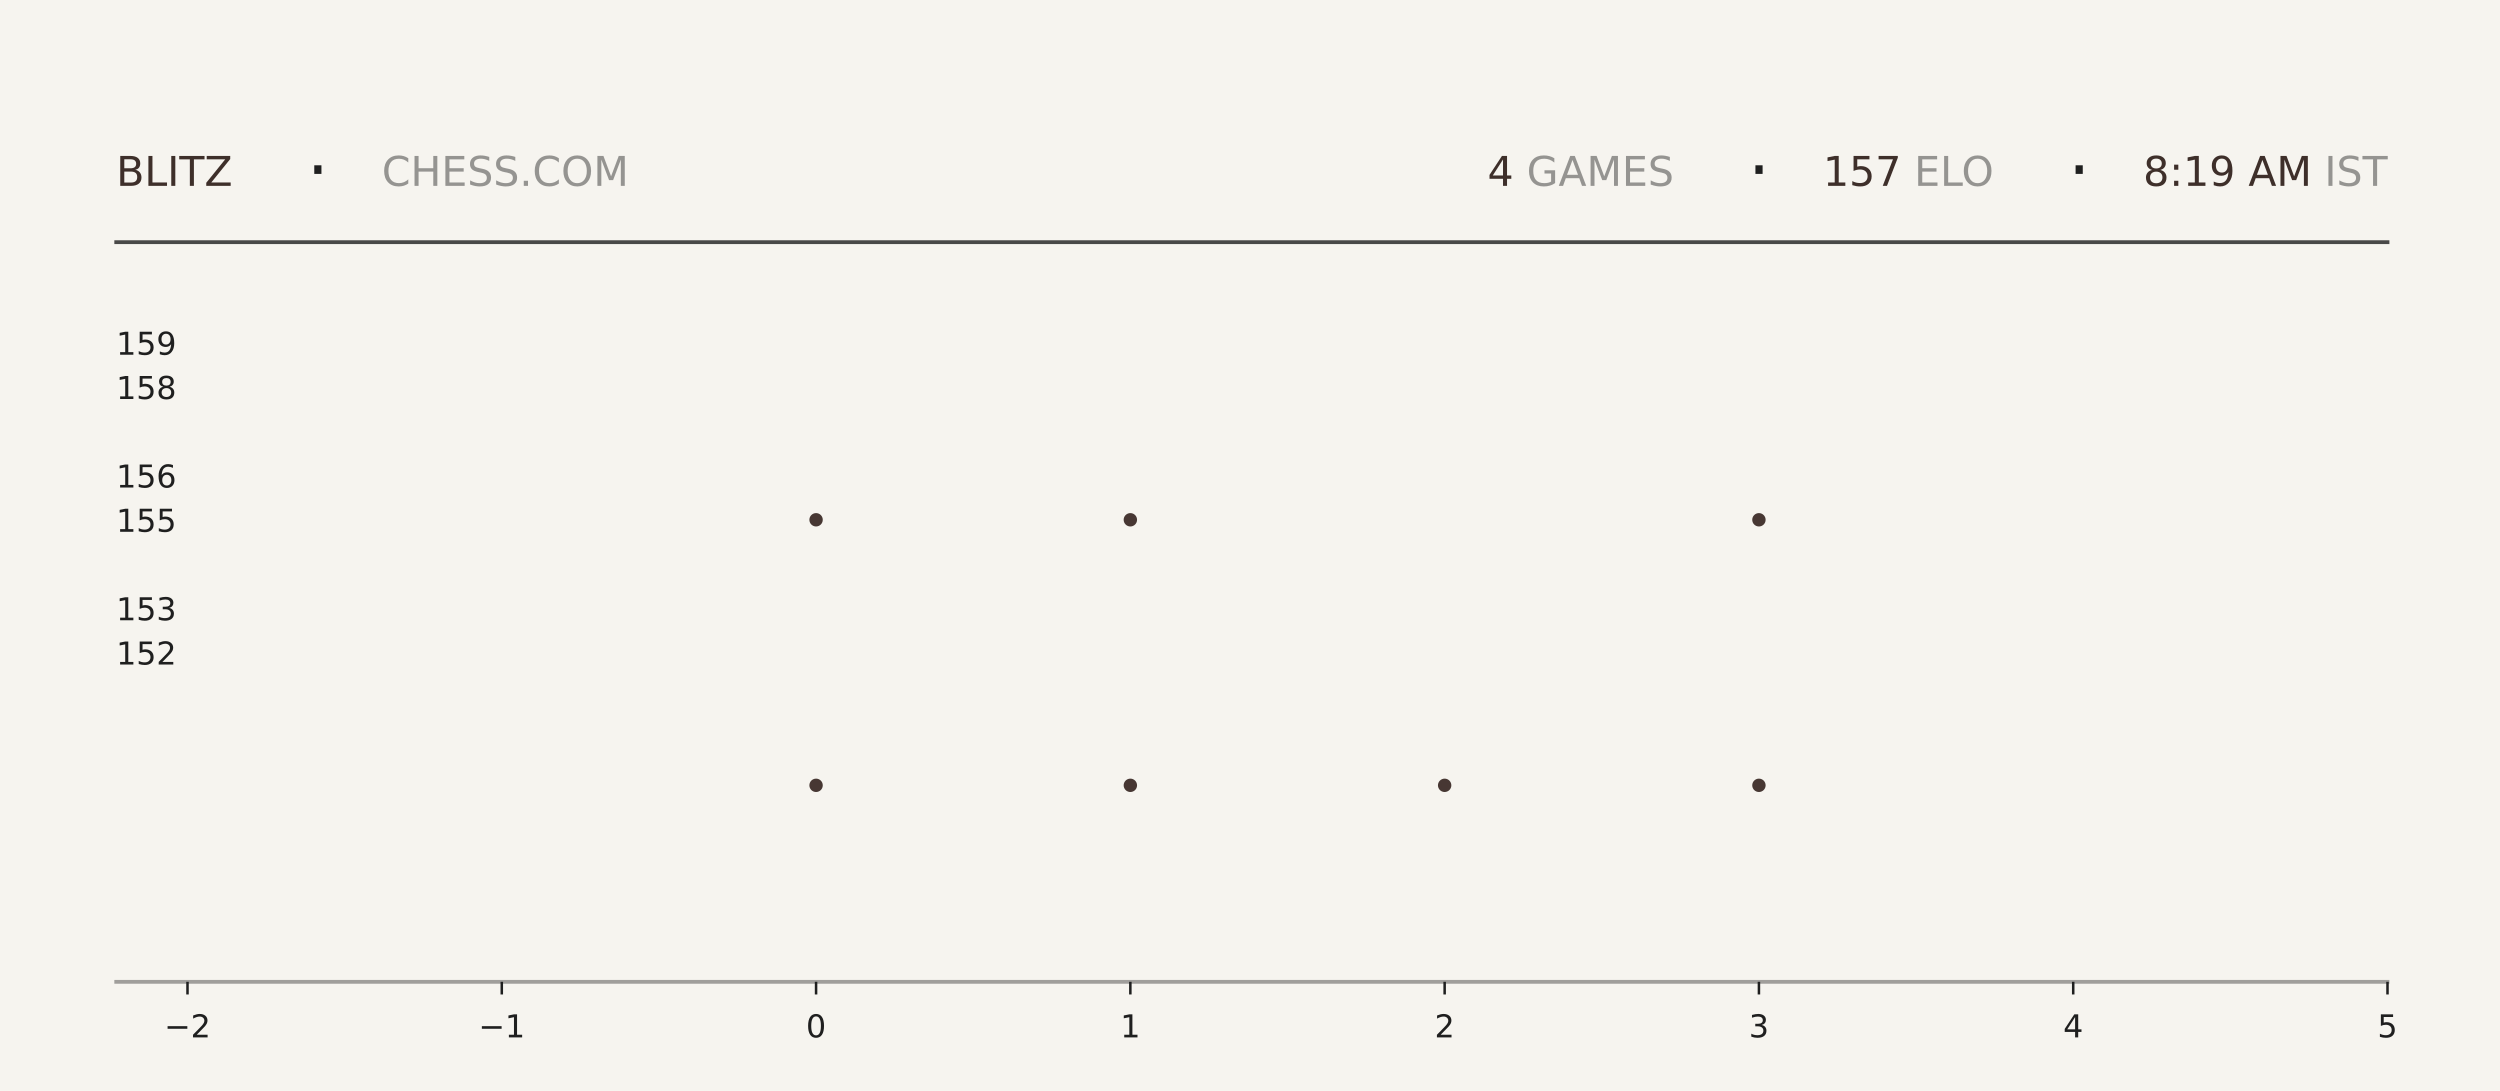
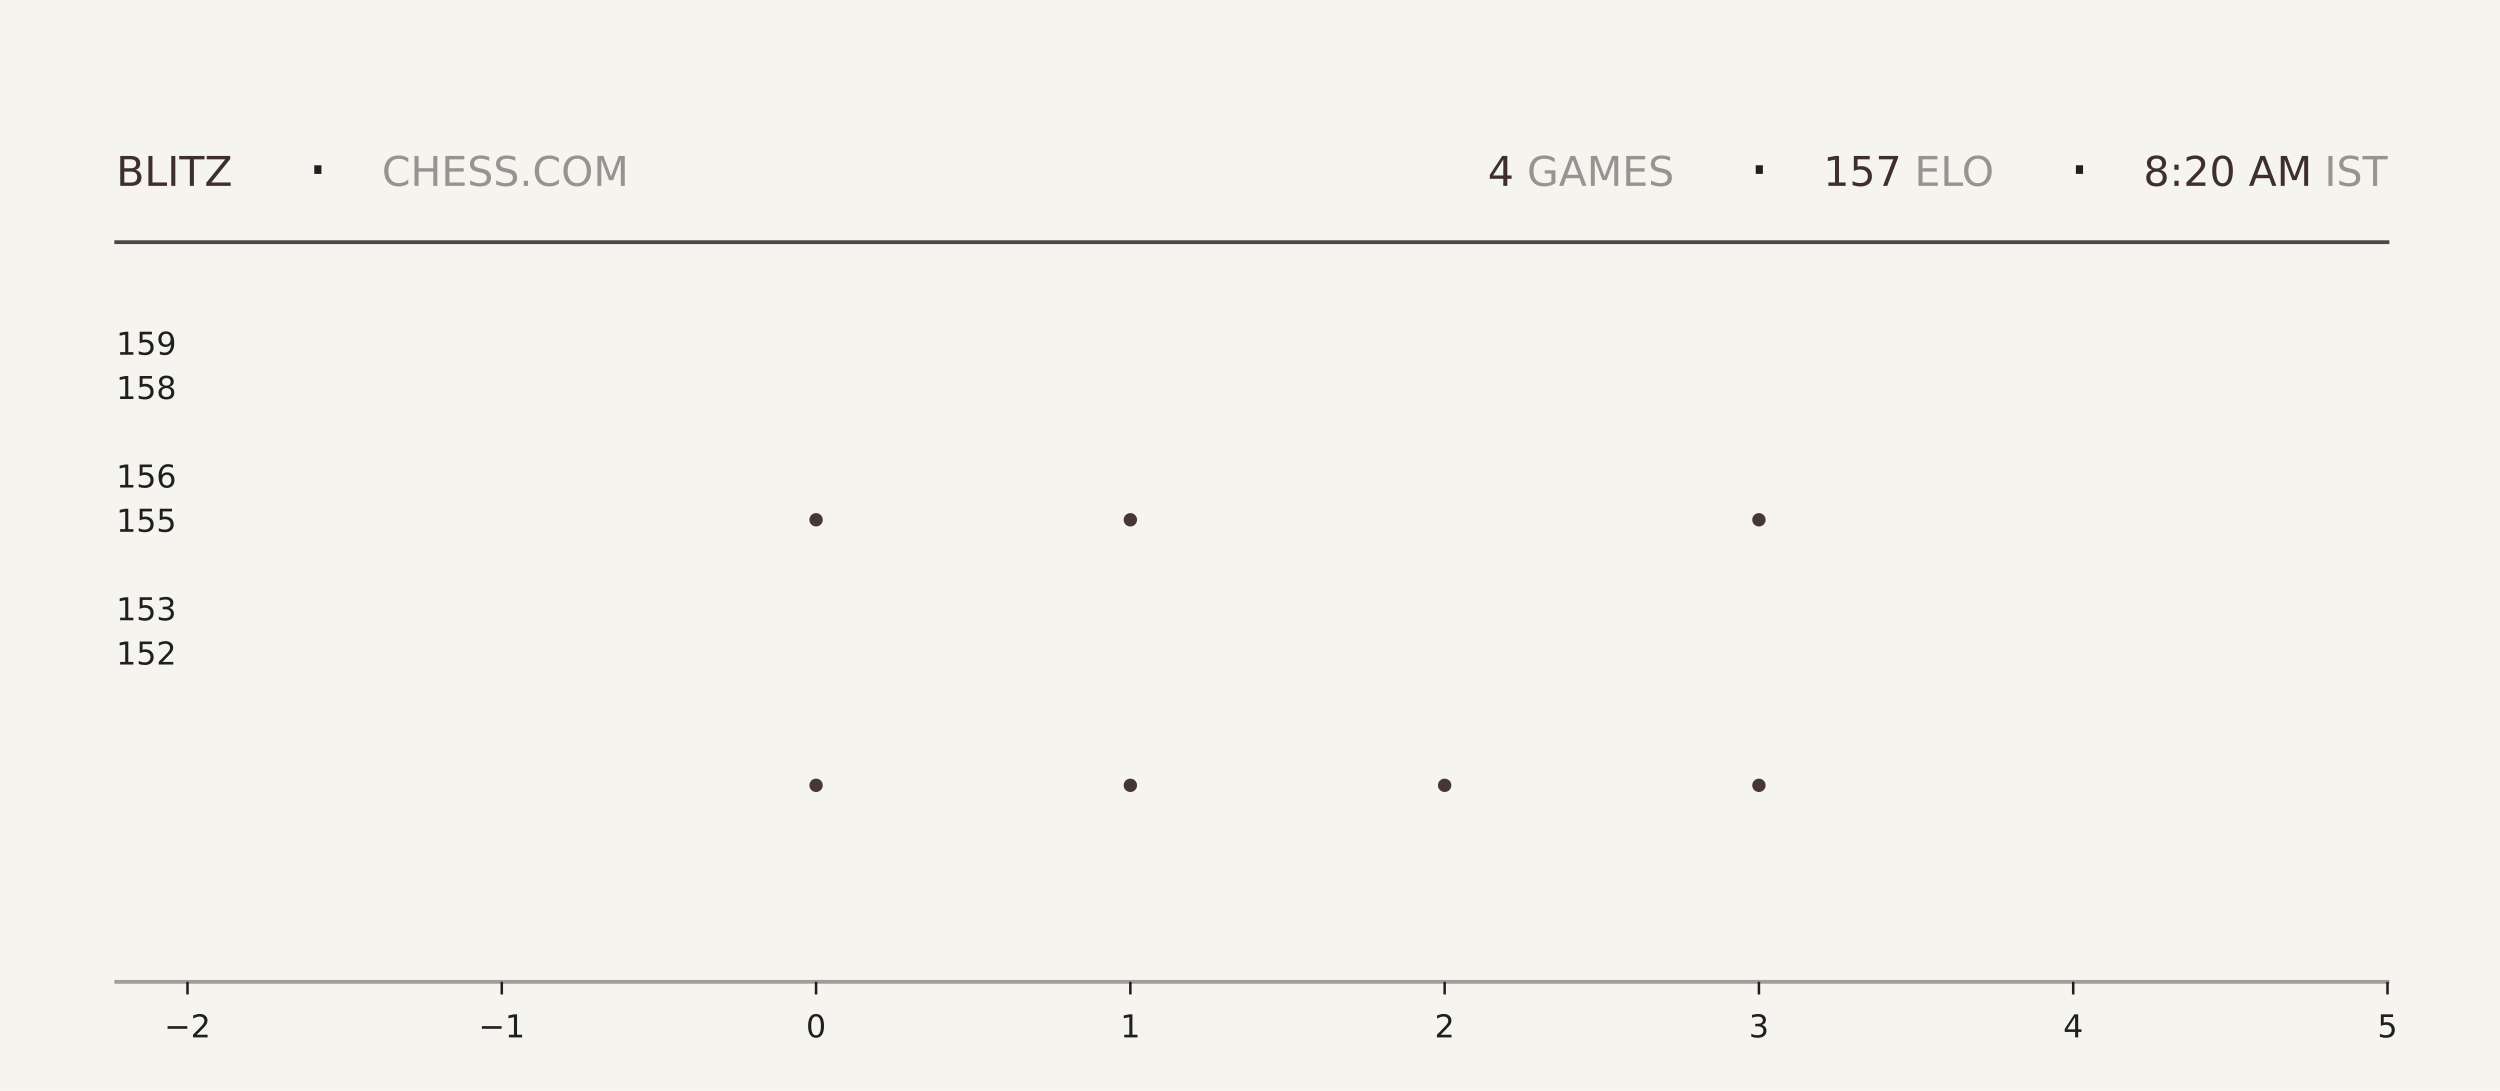
<svg xmlns="http://www.w3.org/2000/svg" xmlns:xlink="http://www.w3.org/1999/xlink" width="792pt" height="345.6pt" viewBox="0 0 792 345.6" version="1.1">
  <defs>
    <style type="text/css">*{stroke-linejoin: round; stroke-linecap: butt}</style>
  </defs>
  <g id="figure_1">
    <g id="patch_1">
      <path d="M 0 345.6  L 792 345.6  L 792 0  L 0 0  z " style="fill: #f6f4ef" />
    </g>
    <g id="axes_1">
      <g id="patch_2">
        <path d="M 59.4 311.04  L 756.36 311.04  L 756.36 103.68  L 59.4 103.68  z " style="fill: #f6f4ef" />
      </g>
      <g id="PathCollection_1">
        <defs>
-           <path id="mf346affedb" d="M 0 2.121  C 0.563 2.121 1.102 1.898 1.5 1.5  C 1.898 1.102 2.121 0.563 2.121 0  C 2.121 -0.563 1.898 -1.102 1.5 -1.5  C 1.102 -1.898 0.563 -2.121 0 -2.121  C -0.563 -2.121 -1.102 -1.898 -1.5 -1.5  C -1.898 -1.102 -2.121 -0.563 -2.121 0  C -2.121 0.563 -1.898 1.102 -1.5 1.5  C -1.102 1.898 -0.563 2.121 0 2.121  z " />
-         </defs>
-         <g clip-path="url(#p67a871d64c)">
-           <use xlink:href="#mf346affedb" x="258.531" y="248.79" style="fill: #3e2f2a; fill-opacity: 0.95" />
-           <use xlink:href="#mf346affedb" x="258.531" y="164.668" style="fill: #3e2f2a; fill-opacity: 0.95" />
+           <path id="md81a95b26e" d="M 0 2.121  C 0.563 2.121 1.102 1.898 1.5 1.5  C 1.898 1.102 2.121 0.563 2.121 0  C 2.121 -0.563 1.898 -1.102 1.5 -1.5  C 1.102 -1.898 0.563 -2.121 0 -2.121  C -0.563 -2.121 -1.102 -1.898 -1.5 -1.5  C -1.898 -1.102 -2.121 -0.563 -2.121 0  C -2.121 0.563 -1.898 1.102 -1.5 1.5  C -1.102 1.898 -0.563 2.121 0 2.121  z " />
+         </defs>
+         <g clip-path="url(#p23b2f98309)">
+           <use xlink:href="#md81a95b26e" x="258.531" y="248.79" style="fill: #3e2f2a; fill-opacity: 0.95" />
+           <use xlink:href="#md81a95b26e" x="258.531" y="164.668" style="fill: #3e2f2a; fill-opacity: 0.95" />
        </g>
      </g>
      <g id="PathCollection_2">
-         <g clip-path="url(#p67a871d64c)">
-           <use xlink:href="#mf346affedb" x="358.097" y="248.79" style="fill: #3e2f2a; fill-opacity: 0.95" />
-           <use xlink:href="#mf346affedb" x="358.097" y="164.668" style="fill: #3e2f2a; fill-opacity: 0.95" />
-           <use xlink:href="#mf346affedb" x="358.097" y="80.547" style="fill: #3e2f2a; fill-opacity: 0.95" />
+         <g clip-path="url(#p23b2f98309)">
+           <use xlink:href="#md81a95b26e" x="358.097" y="248.79" style="fill: #3e2f2a; fill-opacity: 0.95" />
+           <use xlink:href="#md81a95b26e" x="358.097" y="164.668" style="fill: #3e2f2a; fill-opacity: 0.95" />
+           <use xlink:href="#md81a95b26e" x="358.097" y="80.547" style="fill: #3e2f2a; fill-opacity: 0.95" />
        </g>
      </g>
      <g id="PathCollection_3">
-         <g clip-path="url(#p67a871d64c)">
-           <use xlink:href="#mf346affedb" x="457.663" y="248.79" style="fill: #3e2f2a; fill-opacity: 0.95" />
+         <g clip-path="url(#p23b2f98309)">
+           <use xlink:href="#md81a95b26e" x="457.663" y="248.79" style="fill: #3e2f2a; fill-opacity: 0.95" />
        </g>
      </g>
      <g id="PathCollection_4">
-         <g clip-path="url(#p67a871d64c)">
-           <use xlink:href="#mf346affedb" x="557.229" y="248.79" style="fill: #3e2f2a; fill-opacity: 0.95" />
-           <use xlink:href="#mf346affedb" x="557.229" y="164.668" style="fill: #3e2f2a; fill-opacity: 0.95" />
-           <use xlink:href="#mf346affedb" x="557.229" y="80.547" style="fill: #3e2f2a; fill-opacity: 0.95" />
+         <g clip-path="url(#p23b2f98309)">
+           <use xlink:href="#md81a95b26e" x="557.229" y="248.79" style="fill: #3e2f2a; fill-opacity: 0.95" />
+           <use xlink:href="#md81a95b26e" x="557.229" y="164.668" style="fill: #3e2f2a; fill-opacity: 0.95" />
+           <use xlink:href="#md81a95b26e" x="557.229" y="80.547" style="fill: #3e2f2a; fill-opacity: 0.95" />
        </g>
      </g>
      <g id="matplotlib.axis_1">
        <g id="xtick_1">
          <g id="line2d_1">
            <defs>
-               <path id="m8e296d97fc" d="M 0 0  L 0 4  " style="stroke: #1f1f1f; stroke-width: 0.8" />
+               <path id="m6887af5207" d="M 0 0  L 0 4  " style="stroke: #1f1f1f; stroke-width: 0.8" />
            </defs>
            <g>
-               <use xlink:href="#m8e296d97fc" x="59.4" y="311.04" style="fill: #1f1f1f; stroke: #1f1f1f; stroke-width: 0.8" />
+               <use xlink:href="#m6887af5207" x="59.4" y="311.04" style="fill: #1f1f1f; stroke: #1f1f1f; stroke-width: 0.8" />
            </g>
          </g>
          <g id="text_1">
            <g style="fill: #1f1f1f" transform="translate(52.02891 328.6384) scale(0.1 -0.1)">
              <defs>
                <path id="DejaVuSans-2212" d="M 678 2272  L 4684 2272  L 4684 1741  L 678 1741  L 678 2272  z " transform="scale(0.015625)" />
                <path id="DejaVuSans-32" d="M 1228 531  L 3431 531  L 3431 0  L 469 0  L 469 531  Q 828 903 1448 1529  Q 2069 2156 2228 2338  Q 2531 2678 2651 2914  Q 2772 3150 2772 3378  Q 2772 3750 2511 3984  Q 2250 4219 1831 4219  Q 1534 4219 1204 4116  Q 875 4013 500 3803  L 500 4441  Q 881 4594 1212 4672  Q 1544 4750 1819 4750  Q 2544 4750 2975 4387  Q 3406 4025 3406 3419  Q 3406 3131 3298 2873  Q 3191 2616 2906 2266  Q 2828 2175 2409 1742  Q 1991 1309 1228 531  z " transform="scale(0.015625)" />
              </defs>
              <use xlink:href="#DejaVuSans-2212" />
              <use xlink:href="#DejaVuSans-32" transform="translate(83.78906 0)" />
            </g>
          </g>
        </g>
        <g id="xtick_2">
          <g id="line2d_2">
            <g>
-               <use xlink:href="#m8e296d97fc" x="158.966" y="311.04" style="fill: #1f1f1f; stroke: #1f1f1f; stroke-width: 0.8" />
+               <use xlink:href="#m6887af5207" x="158.966" y="311.04" style="fill: #1f1f1f; stroke: #1f1f1f; stroke-width: 0.8" />
            </g>
          </g>
          <g id="text_2">
            <g style="fill: #1f1f1f" transform="translate(151.5946 328.6384) scale(0.1 -0.1)">
              <defs>
                <path id="DejaVuSans-31" d="M 794 531  L 1825 531  L 1825 4091  L 703 3866  L 703 4441  L 1819 4666  L 2450 4666  L 2450 531  L 3481 531  L 3481 0  L 794 0  L 794 531  z " transform="scale(0.015625)" />
              </defs>
              <use xlink:href="#DejaVuSans-2212" />
              <use xlink:href="#DejaVuSans-31" transform="translate(83.78906 0)" />
            </g>
          </g>
        </g>
        <g id="xtick_3">
          <g id="line2d_3">
            <g>
-               <use xlink:href="#m8e296d97fc" x="258.531" y="311.04" style="fill: #1f1f1f; stroke: #1f1f1f; stroke-width: 0.8" />
+               <use xlink:href="#m6887af5207" x="258.531" y="311.04" style="fill: #1f1f1f; stroke: #1f1f1f; stroke-width: 0.8" />
            </g>
          </g>
          <g id="text_3">
            <g style="fill: #1f1f1f" transform="translate(255.3502 328.6384) scale(0.1 -0.1)">
              <defs>
                <path id="DejaVuSans-30" d="M 2034 4250  Q 1547 4250 1301 3770  Q 1056 3291 1056 2328  Q 1056 1369 1301 889  Q 1547 409 2034 409  Q 2525 409 2770 889  Q 3016 1369 3016 2328  Q 3016 3291 2770 3770  Q 2525 4250 2034 4250  z M 2034 4750  Q 2819 4750 3233 4129  Q 3647 3509 3647 2328  Q 3647 1150 3233 529  Q 2819 -91 2034 -91  Q 1250 -91 836 529  Q 422 1150 422 2328  Q 422 3509 836 4129  Q 1250 4750 2034 4750  z " transform="scale(0.015625)" />
              </defs>
              <use xlink:href="#DejaVuSans-30" />
            </g>
          </g>
        </g>
        <g id="xtick_4">
          <g id="line2d_4">
            <g>
-               <use xlink:href="#m8e296d97fc" x="358.097" y="311.04" style="fill: #1f1f1f; stroke: #1f1f1f; stroke-width: 0.8" />
+               <use xlink:href="#m6887af5207" x="358.097" y="311.04" style="fill: #1f1f1f; stroke: #1f1f1f; stroke-width: 0.8" />
            </g>
          </g>
          <g id="text_4">
            <g style="fill: #1f1f1f" transform="translate(354.9159 328.6384) scale(0.1 -0.1)">
              <use xlink:href="#DejaVuSans-31" />
            </g>
          </g>
        </g>
        <g id="xtick_5">
          <g id="line2d_5">
            <g>
-               <use xlink:href="#m8e296d97fc" x="457.663" y="311.04" style="fill: #1f1f1f; stroke: #1f1f1f; stroke-width: 0.8" />
+               <use xlink:href="#m6887af5207" x="457.663" y="311.04" style="fill: #1f1f1f; stroke: #1f1f1f; stroke-width: 0.8" />
            </g>
          </g>
          <g id="text_5">
            <g style="fill: #1f1f1f" transform="translate(454.4816 328.6384) scale(0.1 -0.1)">
              <use xlink:href="#DejaVuSans-32" />
            </g>
          </g>
        </g>
        <g id="xtick_6">
          <g id="line2d_6">
            <g>
-               <use xlink:href="#m8e296d97fc" x="557.229" y="311.04" style="fill: #1f1f1f; stroke: #1f1f1f; stroke-width: 0.8" />
+               <use xlink:href="#m6887af5207" x="557.229" y="311.04" style="fill: #1f1f1f; stroke: #1f1f1f; stroke-width: 0.8" />
            </g>
          </g>
          <g id="text_6">
            <g style="fill: #1f1f1f" transform="translate(554.0473 328.6384) scale(0.1 -0.1)">
              <defs>
                <path id="DejaVuSans-33" d="M 2597 2516  Q 3050 2419 3304 2112  Q 3559 1806 3559 1356  Q 3559 666 3084 287  Q 2609 -91 1734 -91  Q 1441 -91 1130 -33  Q 819 25 488 141  L 488 750  Q 750 597 1062 519  Q 1375 441 1716 441  Q 2309 441 2620 675  Q 2931 909 2931 1356  Q 2931 1769 2642 2001  Q 2353 2234 1838 2234  L 1294 2234  L 1294 2753  L 1863 2753  Q 2328 2753 2575 2939  Q 2822 3125 2822 3475  Q 2822 3834 2567 4026  Q 2313 4219 1838 4219  Q 1578 4219 1281 4162  Q 984 4106 628 3988  L 628 4550  Q 988 4650 1302 4700  Q 1616 4750 1894 4750  Q 2613 4750 3031 4423  Q 3450 4097 3450 3541  Q 3450 3153 3228 2886  Q 3006 2619 2597 2516  z " transform="scale(0.015625)" />
              </defs>
              <use xlink:href="#DejaVuSans-33" />
            </g>
          </g>
        </g>
        <g id="xtick_7">
          <g id="line2d_7">
            <g>
-               <use xlink:href="#m8e296d97fc" x="656.794" y="311.04" style="fill: #1f1f1f; stroke: #1f1f1f; stroke-width: 0.8" />
+               <use xlink:href="#m6887af5207" x="656.794" y="311.04" style="fill: #1f1f1f; stroke: #1f1f1f; stroke-width: 0.8" />
            </g>
          </g>
          <g id="text_7">
            <g style="fill: #1f1f1f" transform="translate(653.613 328.6384) scale(0.1 -0.1)">
              <defs>
                <path id="DejaVuSans-34" d="M 2419 4116  L 825 1625  L 2419 1625  L 2419 4116  z M 2253 4666  L 3047 4666  L 3047 1625  L 3713 1625  L 3713 1100  L 3047 1100  L 3047 0  L 2419 0  L 2419 1100  L 313 1100  L 313 1709  L 2253 4666  z " transform="scale(0.015625)" />
              </defs>
              <use xlink:href="#DejaVuSans-34" />
            </g>
          </g>
        </g>
        <g id="xtick_8">
          <g id="line2d_8">
            <g>
-               <use xlink:href="#m8e296d97fc" x="756.36" y="311.04" style="fill: #1f1f1f; stroke: #1f1f1f; stroke-width: 0.8" />
+               <use xlink:href="#m6887af5207" x="756.36" y="311.04" style="fill: #1f1f1f; stroke: #1f1f1f; stroke-width: 0.8" />
            </g>
          </g>
          <g id="text_8">
            <g style="fill: #1f1f1f" transform="translate(753.1788 328.6384) scale(0.1 -0.1)">
              <defs>
                <path id="DejaVuSans-35" d="M 691 4666  L 3169 4666  L 3169 4134  L 1269 4134  L 1269 2991  Q 1406 3038 1543 3061  Q 1681 3084 1819 3084  Q 2600 3084 3056 2656  Q 3513 2228 3513 1497  Q 3513 744 3044 326  Q 2575 -91 1722 -91  Q 1428 -91 1123 -41  Q 819 9 494 109  L 494 744  Q 775 591 1075 516  Q 1375 441 1709 441  Q 2250 441 2565 725  Q 2881 1009 2881 1497  Q 2881 1984 2565 2268  Q 2250 2553 1709 2553  Q 1456 2553 1204 2497  Q 953 2441 691 2322  L 691 4666  z " transform="scale(0.015625)" />
              </defs>
              <use xlink:href="#DejaVuSans-35" />
            </g>
          </g>
        </g>
      </g>
      <g id="matplotlib.axis_2">
        <g id="ytick_1">
          <g id="line2d_9" />
          <g id="text_9">
            <g style="fill: #1f1f1f" transform="translate(36.8125 210.5283) scale(0.1 -0.1)">
              <use xlink:href="#DejaVuSans-31" />
              <use xlink:href="#DejaVuSans-35" transform="translate(63.62305 0)" />
              <use xlink:href="#DejaVuSans-32" transform="translate(127.2461 0)" />
            </g>
          </g>
        </g>
        <g id="ytick_2">
          <g id="line2d_10" />
          <g id="text_10">
            <g style="fill: #1f1f1f" transform="translate(36.8125 196.508) scale(0.1 -0.1)">
              <use xlink:href="#DejaVuSans-31" />
              <use xlink:href="#DejaVuSans-35" transform="translate(63.62305 0)" />
              <use xlink:href="#DejaVuSans-33" transform="translate(127.2461 0)" />
            </g>
          </g>
        </g>
        <g id="ytick_3">
          <g id="line2d_11" />
          <g id="text_11">
            <g style="fill: #1f1f1f" transform="translate(36.8125 168.4675) scale(0.1 -0.1)">
              <use xlink:href="#DejaVuSans-31" />
              <use xlink:href="#DejaVuSans-35" transform="translate(63.62305 0)" />
              <use xlink:href="#DejaVuSans-35" transform="translate(127.2461 0)" />
            </g>
          </g>
        </g>
        <g id="ytick_4">
          <g id="line2d_12" />
          <g id="text_12">
            <g style="fill: #1f1f1f" transform="translate(36.8125 154.4472) scale(0.1 -0.1)">
              <defs>
                <path id="DejaVuSans-36" d="M 2113 2584  Q 1688 2584 1439 2293  Q 1191 2003 1191 1497  Q 1191 994 1439 701  Q 1688 409 2113 409  Q 2538 409 2786 701  Q 3034 994 3034 1497  Q 3034 2003 2786 2293  Q 2538 2584 2113 2584  z M 3366 4563  L 3366 3988  Q 3128 4100 2886 4159  Q 2644 4219 2406 4219  Q 1781 4219 1451 3797  Q 1122 3375 1075 2522  Q 1259 2794 1537 2939  Q 1816 3084 2150 3084  Q 2853 3084 3261 2657  Q 3669 2231 3669 1497  Q 3669 778 3244 343  Q 2819 -91 2113 -91  Q 1303 -91 875 529  Q 447 1150 447 2328  Q 447 3434 972 4092  Q 1497 4750 2381 4750  Q 2619 4750 2861 4703  Q 3103 4656 3366 4563  z " transform="scale(0.015625)" />
              </defs>
              <use xlink:href="#DejaVuSans-31" />
              <use xlink:href="#DejaVuSans-35" transform="translate(63.62305 0)" />
              <use xlink:href="#DejaVuSans-36" transform="translate(127.2461 0)" />
            </g>
          </g>
        </g>
        <g id="ytick_5">
          <g id="line2d_13" />
          <g id="text_13">
            <g style="fill: #1f1f1f" transform="translate(36.8125 126.4066) scale(0.1 -0.1)">
              <defs>
                <path id="DejaVuSans-38" d="M 2034 2216  Q 1584 2216 1326 1975  Q 1069 1734 1069 1313  Q 1069 891 1326 650  Q 1584 409 2034 409  Q 2484 409 2743 651  Q 3003 894 3003 1313  Q 3003 1734 2745 1975  Q 2488 2216 2034 2216  z M 1403 2484  Q 997 2584 770 2862  Q 544 3141 544 3541  Q 544 4100 942 4425  Q 1341 4750 2034 4750  Q 2731 4750 3128 4425  Q 3525 4100 3525 3541  Q 3525 3141 3298 2862  Q 3072 2584 2669 2484  Q 3125 2378 3379 2068  Q 3634 1759 3634 1313  Q 3634 634 3220 271  Q 2806 -91 2034 -91  Q 1263 -91 848 271  Q 434 634 434 1313  Q 434 1759 690 2068  Q 947 2378 1403 2484  z M 1172 3481  Q 1172 3119 1398 2916  Q 1625 2713 2034 2713  Q 2441 2713 2670 2916  Q 2900 3119 2900 3481  Q 2900 3844 2670 4047  Q 2441 4250 2034 4250  Q 1625 4250 1398 4047  Q 1172 3844 1172 3481  z " transform="scale(0.015625)" />
              </defs>
              <use xlink:href="#DejaVuSans-31" />
              <use xlink:href="#DejaVuSans-35" transform="translate(63.62305 0)" />
              <use xlink:href="#DejaVuSans-38" transform="translate(127.2461 0)" />
            </g>
          </g>
        </g>
        <g id="ytick_6">
          <g id="line2d_14" />
          <g id="text_14">
            <g style="fill: #1f1f1f" transform="translate(36.8125 112.3863) scale(0.1 -0.1)">
              <defs>
                <path id="DejaVuSans-39" d="M 703 97  L 703 672  Q 941 559 1184 500  Q 1428 441 1663 441  Q 2288 441 2617 861  Q 2947 1281 2994 2138  Q 2813 1869 2534 1725  Q 2256 1581 1919 1581  Q 1219 1581 811 2004  Q 403 2428 403 3163  Q 403 3881 828 4315  Q 1253 4750 1959 4750  Q 2769 4750 3195 4129  Q 3622 3509 3622 2328  Q 3622 1225 3098 567  Q 2575 -91 1691 -91  Q 1453 -91 1209 -44  Q 966 3 703 97  z M 1959 2075  Q 2384 2075 2632 2365  Q 2881 2656 2881 3163  Q 2881 3666 2632 3958  Q 2384 4250 1959 4250  Q 1534 4250 1286 3958  Q 1038 3666 1038 3163  Q 1038 2656 1286 2365  Q 1534 2075 1959 2075  z " transform="scale(0.015625)" />
              </defs>
              <use xlink:href="#DejaVuSans-31" />
              <use xlink:href="#DejaVuSans-35" transform="translate(63.62305 0)" />
              <use xlink:href="#DejaVuSans-39" transform="translate(127.2461 0)" />
            </g>
          </g>
        </g>
      </g>
    </g>
    <g id="line2d_15">
      <path d="M 36.82 76.723  L 756.36 76.723  " style="fill: none; stroke: #1f1f1f; stroke-opacity: 0.8; stroke-width: 1.2; stroke-linecap: square" />
    </g>
    <g id="line2d_16">
      <path d="M 36.82 311.04  L 756.36 311.04  " style="fill: none; stroke: #1f1f1f; stroke-opacity: 0.4; stroke-width: 1.2; stroke-linecap: square" />
    </g>
    <g id="text_15">
      <g style="fill: #3e2f2a" transform="translate(36.82 58.88319) scale(0.13 -0.13)">
        <defs>
          <path id="DejaVuSans-42" d="M 1259 2228  L 1259 519  L 2272 519  Q 2781 519 3026 730  Q 3272 941 3272 1375  Q 3272 1813 3026 2020  Q 2781 2228 2272 2228  L 1259 2228  z M 1259 4147  L 1259 2741  L 2194 2741  Q 2656 2741 2882 2914  Q 3109 3088 3109 3444  Q 3109 3797 2882 3972  Q 2656 4147 2194 4147  L 1259 4147  z M 628 4666  L 2241 4666  Q 2963 4666 3353 4366  Q 3744 4066 3744 3513  Q 3744 3084 3544 2831  Q 3344 2578 2956 2516  Q 3422 2416 3680 2098  Q 3938 1781 3938 1306  Q 3938 681 3513 340  Q 3088 0 2303 0  L 628 0  L 628 4666  z " transform="scale(0.015625)" />
          <path id="DejaVuSans-4c" d="M 628 4666  L 1259 4666  L 1259 531  L 3531 531  L 3531 0  L 628 0  L 628 4666  z " transform="scale(0.015625)" />
          <path id="DejaVuSans-49" d="M 628 4666  L 1259 4666  L 1259 0  L 628 0  L 628 4666  z " transform="scale(0.015625)" />
          <path id="DejaVuSans-54" d="M -19 4666  L 3928 4666  L 3928 4134  L 2272 4134  L 2272 0  L 1638 0  L 1638 4134  L -19 4134  L -19 4666  z " transform="scale(0.015625)" />
          <path id="DejaVuSans-5a" d="M 359 4666  L 4025 4666  L 4025 4184  L 1075 531  L 4097 531  L 4097 0  L 288 0  L 288 481  L 3238 4134  L 359 4134  L 359 4666  z " transform="scale(0.015625)" />
        </defs>
        <use xlink:href="#DejaVuSans-42" />
        <use xlink:href="#DejaVuSans-4c" transform="translate(68.60352 0)" />
        <use xlink:href="#DejaVuSans-49" transform="translate(124.3164 0)" />
        <use xlink:href="#DejaVuSans-54" transform="translate(153.8086 0)" />
        <use xlink:href="#DejaVuSans-5a" transform="translate(214.8926 0)" />
      </g>
    </g>
    <g id="text_16">
      <g style="fill: #1f1f1f" transform="translate(97.21 61.36662) scale(0.22 -0.22)">
        <defs>
          <path id="DejaVuSans-b7" d="M 684 2619  L 1344 2619  L 1344 1825  L 684 1825  L 684 2619  z " transform="scale(0.015625)" />
        </defs>
        <use xlink:href="#DejaVuSans-b7" />
      </g>
    </g>
    <g id="text_17">
      <g style="fill: #1f1f1f; opacity: 0.45" transform="translate(120.97 58.88319) scale(0.13 -0.13)">
        <defs>
          <path id="DejaVuSans-43" d="M 4122 4306  L 4122 3641  Q 3803 3938 3442 4084  Q 3081 4231 2675 4231  Q 1875 4231 1450 3742  Q 1025 3253 1025 2328  Q 1025 1406 1450 917  Q 1875 428 2675 428  Q 3081 428 3442 575  Q 3803 722 4122 1019  L 4122 359  Q 3791 134 3420 21  Q 3050 -91 2638 -91  Q 1578 -91 968 557  Q 359 1206 359 2328  Q 359 3453 968 4101  Q 1578 4750 2638 4750  Q 3056 4750 3426 4639  Q 3797 4528 4122 4306  z " transform="scale(0.015625)" />
          <path id="DejaVuSans-48" d="M 628 4666  L 1259 4666  L 1259 2753  L 3553 2753  L 3553 4666  L 4184 4666  L 4184 0  L 3553 0  L 3553 2222  L 1259 2222  L 1259 0  L 628 0  L 628 4666  z " transform="scale(0.015625)" />
          <path id="DejaVuSans-45" d="M 628 4666  L 3578 4666  L 3578 4134  L 1259 4134  L 1259 2753  L 3481 2753  L 3481 2222  L 1259 2222  L 1259 531  L 3634 531  L 3634 0  L 628 0  L 628 4666  z " transform="scale(0.015625)" />
          <path id="DejaVuSans-53" d="M 3425 4513  L 3425 3897  Q 3066 4069 2747 4153  Q 2428 4238 2131 4238  Q 1616 4238 1336 4038  Q 1056 3838 1056 3469  Q 1056 3159 1242 3001  Q 1428 2844 1947 2747  L 2328 2669  Q 3034 2534 3370 2195  Q 3706 1856 3706 1288  Q 3706 609 3251 259  Q 2797 -91 1919 -91  Q 1588 -91 1214 -16  Q 841 59 441 206  L 441 856  Q 825 641 1194 531  Q 1563 422 1919 422  Q 2459 422 2753 634  Q 3047 847 3047 1241  Q 3047 1584 2836 1778  Q 2625 1972 2144 2069  L 1759 2144  Q 1053 2284 737 2584  Q 422 2884 422 3419  Q 422 4038 858 4394  Q 1294 4750 2059 4750  Q 2388 4750 2728 4690  Q 3069 4631 3425 4513  z " transform="scale(0.015625)" />
          <path id="DejaVuSans-2e" d="M 684 794  L 1344 794  L 1344 0  L 684 0  L 684 794  z " transform="scale(0.015625)" />
          <path id="DejaVuSans-4f" d="M 2522 4238  Q 1834 4238 1429 3725  Q 1025 3213 1025 2328  Q 1025 1447 1429 934  Q 1834 422 2522 422  Q 3209 422 3611 934  Q 4013 1447 4013 2328  Q 4013 3213 3611 3725  Q 3209 4238 2522 4238  z M 2522 4750  Q 3503 4750 4090 4092  Q 4678 3434 4678 2328  Q 4678 1225 4090 567  Q 3503 -91 2522 -91  Q 1538 -91 948 565  Q 359 1222 359 2328  Q 359 3434 948 4092  Q 1538 4750 2522 4750  z " transform="scale(0.015625)" />
          <path id="DejaVuSans-4d" d="M 628 4666  L 1569 4666  L 2759 1491  L 3956 4666  L 4897 4666  L 4897 0  L 4281 0  L 4281 4097  L 3078 897  L 2444 897  L 1241 4097  L 1241 0  L 628 0  L 628 4666  z " transform="scale(0.015625)" />
        </defs>
        <use xlink:href="#DejaVuSans-43" />
        <use xlink:href="#DejaVuSans-48" transform="translate(69.82422 0)" />
        <use xlink:href="#DejaVuSans-45" transform="translate(145.0195 0)" />
        <use xlink:href="#DejaVuSans-53" transform="translate(208.2031 0)" />
        <use xlink:href="#DejaVuSans-53" transform="translate(271.6797 0)" />
        <use xlink:href="#DejaVuSans-2e" transform="translate(335.1562 0)" />
        <use xlink:href="#DejaVuSans-43" transform="translate(366.9434 0)" />
        <use xlink:href="#DejaVuSans-4f" transform="translate(436.7676 0)" />
        <use xlink:href="#DejaVuSans-4d" transform="translate(515.4785 0)" />
      </g>
    </g>
    <g id="text_18">
-       <g style="fill: #3e2f2a" transform="translate(471.24 58.88319) scale(0.13 -0.13)">
+       <g style="fill: #3e2f2a" transform="translate(471.33 58.88319) scale(0.13 -0.13)">
        <use xlink:href="#DejaVuSans-34" />
      </g>
    </g>
    <g id="text_19">
-       <g style="fill: #1f1f1f; opacity: 0.45" transform="translate(479.52 58.88319) scale(0.13 -0.13)">
+       <g style="fill: #1f1f1f; opacity: 0.45" transform="translate(479.61 58.88319) scale(0.13 -0.13)">
        <defs>
          <path id="DejaVuSans-20" transform="scale(0.015625)" />
          <path id="DejaVuSans-47" d="M 3809 666  L 3809 1919  L 2778 1919  L 2778 2438  L 4434 2438  L 4434 434  Q 4069 175 3628 42  Q 3188 -91 2688 -91  Q 1594 -91 976 548  Q 359 1188 359 2328  Q 359 3472 976 4111  Q 1594 4750 2688 4750  Q 3144 4750 3555 4637  Q 3966 4525 4313 4306  L 4313 3634  Q 3963 3931 3569 4081  Q 3175 4231 2741 4231  Q 1884 4231 1454 3753  Q 1025 3275 1025 2328  Q 1025 1384 1454 906  Q 1884 428 2741 428  Q 3075 428 3337 486  Q 3600 544 3809 666  z " transform="scale(0.015625)" />
          <path id="DejaVuSans-41" d="M 2188 4044  L 1331 1722  L 3047 1722  L 2188 4044  z M 1831 4666  L 2547 4666  L 4325 0  L 3669 0  L 3244 1197  L 1141 1197  L 716 0  L 50 0  L 1831 4666  z " transform="scale(0.015625)" />
        </defs>
        <use xlink:href="#DejaVuSans-20" />
        <use xlink:href="#DejaVuSans-47" transform="translate(31.78711 0)" />
        <use xlink:href="#DejaVuSans-41" transform="translate(109.2773 0)" />
        <use xlink:href="#DejaVuSans-4d" transform="translate(177.6855 0)" />
        <use xlink:href="#DejaVuSans-45" transform="translate(263.9648 0)" />
        <use xlink:href="#DejaVuSans-53" transform="translate(327.1484 0)" />
      </g>
    </g>
    <g id="text_20">
-       <g style="fill: #1f1f1f" transform="translate(553.77 61.36662) scale(0.22 -0.22)">
+       <g style="fill: #1f1f1f" transform="translate(553.86 61.36662) scale(0.22 -0.22)">
        <use xlink:href="#DejaVuSans-b7" />
      </g>
    </g>
    <g id="text_21">
-       <g style="fill: #3e2f2a" transform="translate(577.53 58.88319) scale(0.13 -0.13)">
+       <g style="fill: #3e2f2a" transform="translate(577.62 58.88319) scale(0.13 -0.13)">
        <defs>
          <path id="DejaVuSans-37" d="M 525 4666  L 3525 4666  L 3525 4397  L 1831 0  L 1172 0  L 2766 4134  L 525 4134  L 525 4666  z " transform="scale(0.015625)" />
        </defs>
        <use xlink:href="#DejaVuSans-31" />
        <use xlink:href="#DejaVuSans-35" transform="translate(63.62305 0)" />
        <use xlink:href="#DejaVuSans-37" transform="translate(127.2461 0)" />
      </g>
    </g>
    <g id="text_22">
-       <g style="fill: #1f1f1f; opacity: 0.45" transform="translate(602.28 58.88319) scale(0.13 -0.13)">
+       <g style="fill: #1f1f1f; opacity: 0.45" transform="translate(602.37 58.88319) scale(0.13 -0.13)">
        <use xlink:href="#DejaVuSans-20" />
        <use xlink:href="#DejaVuSans-45" transform="translate(31.78711 0)" />
        <use xlink:href="#DejaVuSans-4c" transform="translate(94.9707 0)" />
        <use xlink:href="#DejaVuSans-4f" transform="translate(147.0586 0)" />
      </g>
    </g>
    <g id="text_23">
-       <g style="fill: #1f1f1f" transform="translate(655.2 61.36662) scale(0.22 -0.22)">
+       <g style="fill: #1f1f1f" transform="translate(655.29 61.36662) scale(0.22 -0.22)">
        <use xlink:href="#DejaVuSans-b7" />
      </g>
    </g>
    <g id="text_24">
-       <g style="fill: #3e2f2a" transform="translate(678.96 58.88319) scale(0.13 -0.13)">
+       <g style="fill: #3e2f2a" transform="translate(679.05 58.88319) scale(0.13 -0.13)">
        <defs>
          <path id="DejaVuSans-3a" d="M 750 794  L 1409 794  L 1409 0  L 750 0  L 750 794  z M 750 3309  L 1409 3309  L 1409 2516  L 750 2516  L 750 3309  z " transform="scale(0.015625)" />
        </defs>
        <use xlink:href="#DejaVuSans-38" />
        <use xlink:href="#DejaVuSans-3a" transform="translate(63.62305 0)" />
-         <use xlink:href="#DejaVuSans-31" transform="translate(97.31445 0)" />
-         <use xlink:href="#DejaVuSans-39" transform="translate(160.9375 0)" />
+         <use xlink:href="#DejaVuSans-32" transform="translate(97.31445 0)" />
+         <use xlink:href="#DejaVuSans-30" transform="translate(160.9375 0)" />
        <use xlink:href="#DejaVuSans-20" transform="translate(224.5605 0)" />
        <use xlink:href="#DejaVuSans-41" transform="translate(256.3477 0)" />
        <use xlink:href="#DejaVuSans-4d" transform="translate(324.7559 0)" />
      </g>
    </g>
    <g id="text_25">
      <g style="fill: #1f1f1f; opacity: 0.45" transform="translate(732.24 58.88319) scale(0.13 -0.13)">
        <use xlink:href="#DejaVuSans-20" />
        <use xlink:href="#DejaVuSans-49" transform="translate(31.78711 0)" />
        <use xlink:href="#DejaVuSans-53" transform="translate(61.2793 0)" />
        <use xlink:href="#DejaVuSans-54" transform="translate(124.7559 0)" />
      </g>
    </g>
  </g>
  <defs>
-     <clipPath id="p67a871d64c">
+     <clipPath id="p23b2f98309">
      <rect x="59.4" y="103.68" width="696.96" height="207.36" />
    </clipPath>
  </defs>
</svg>
